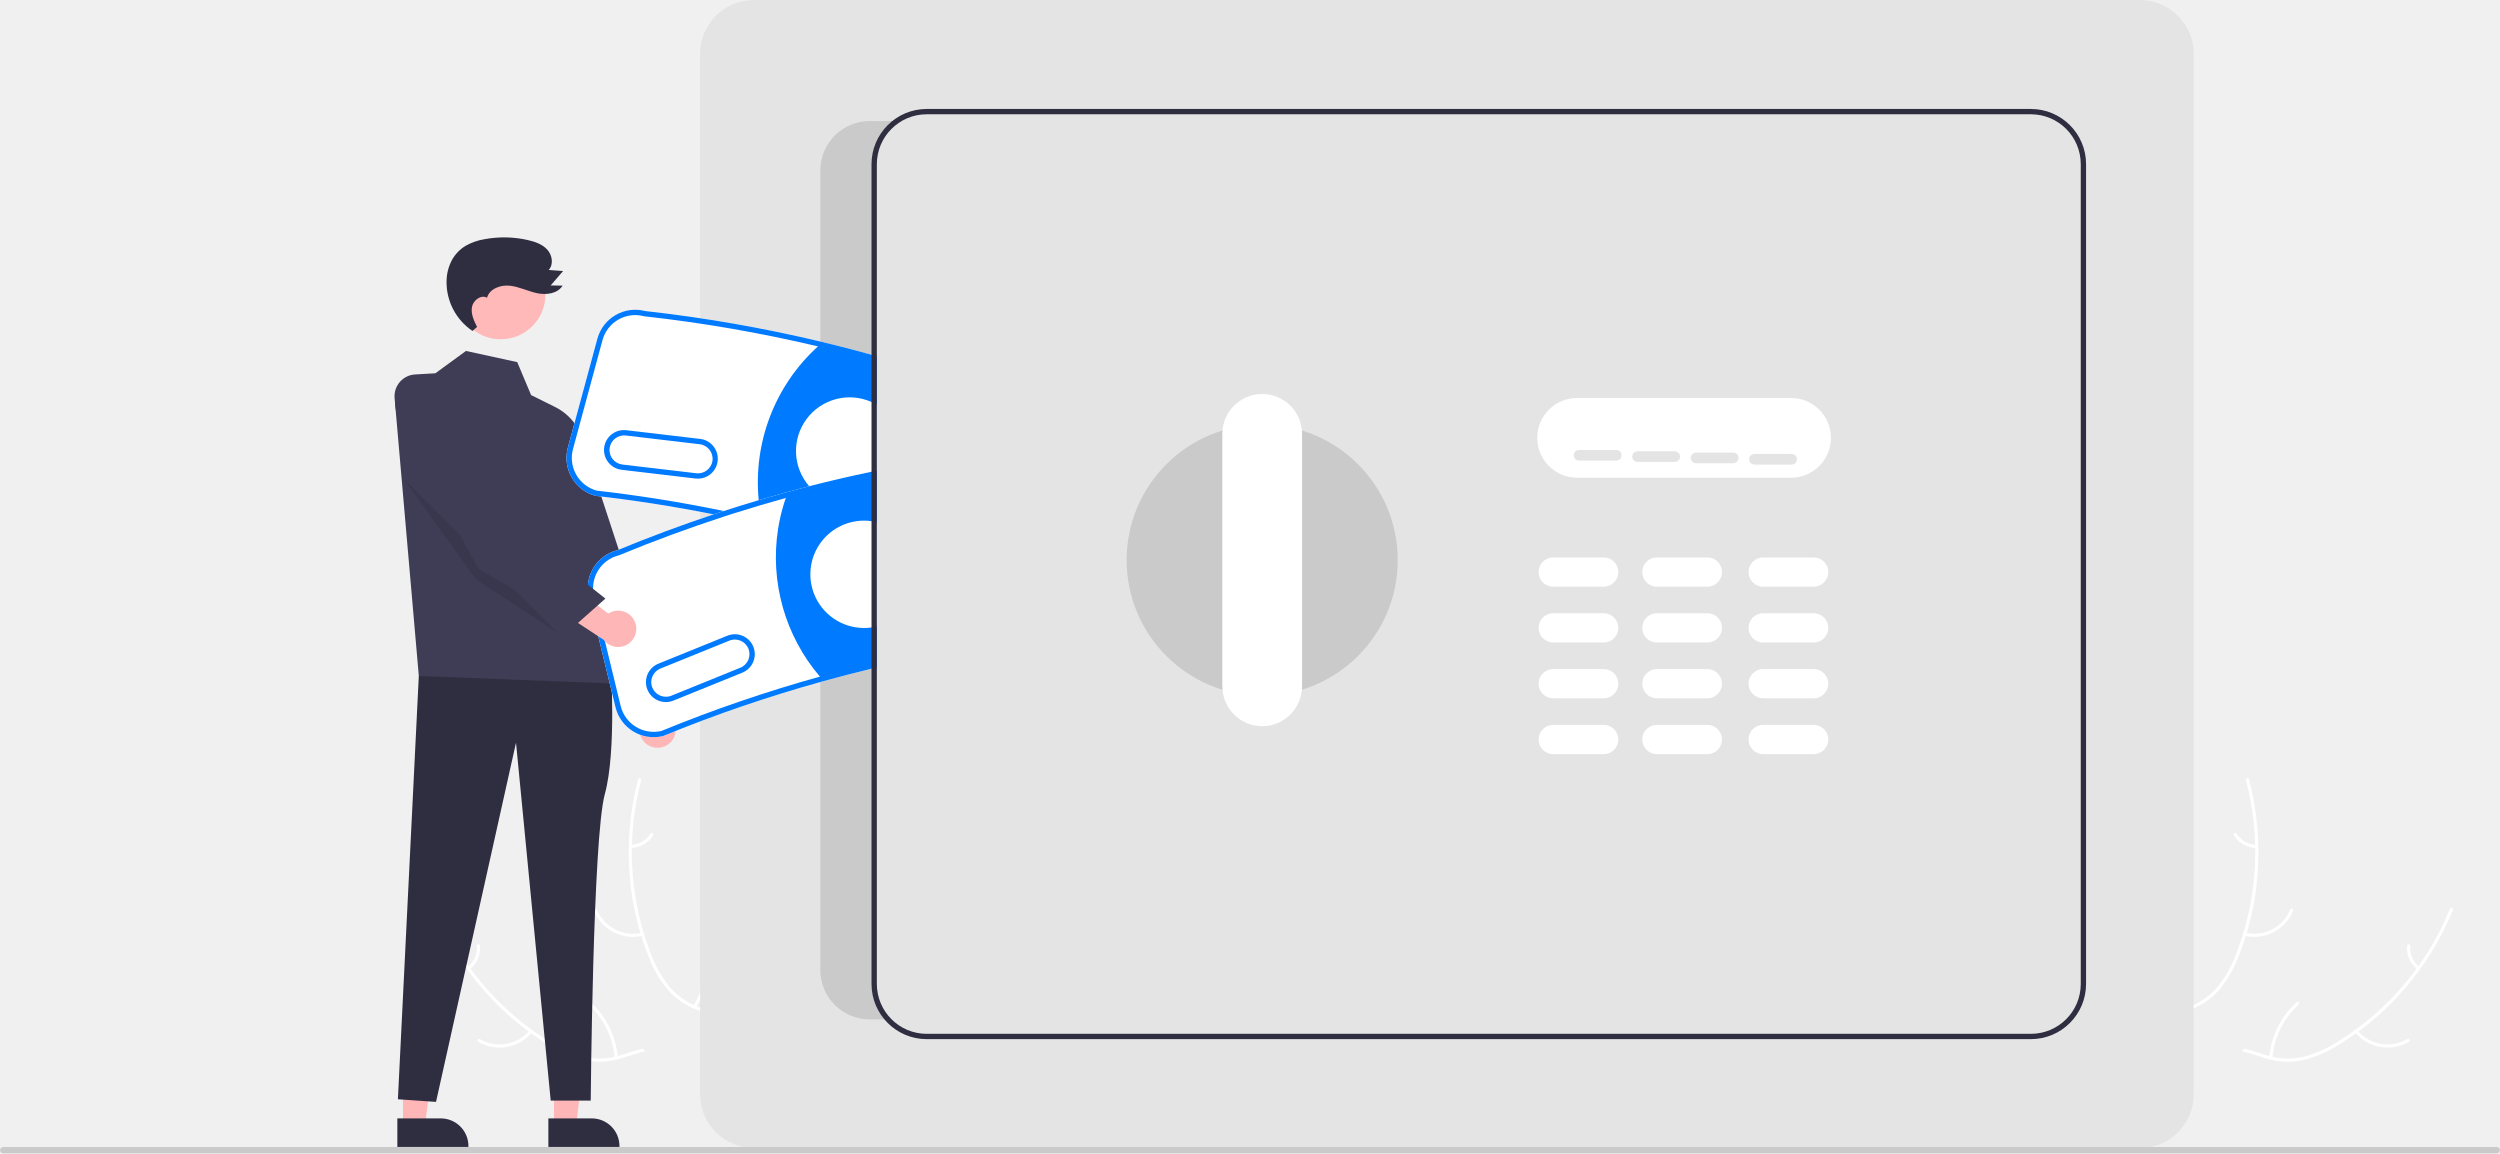
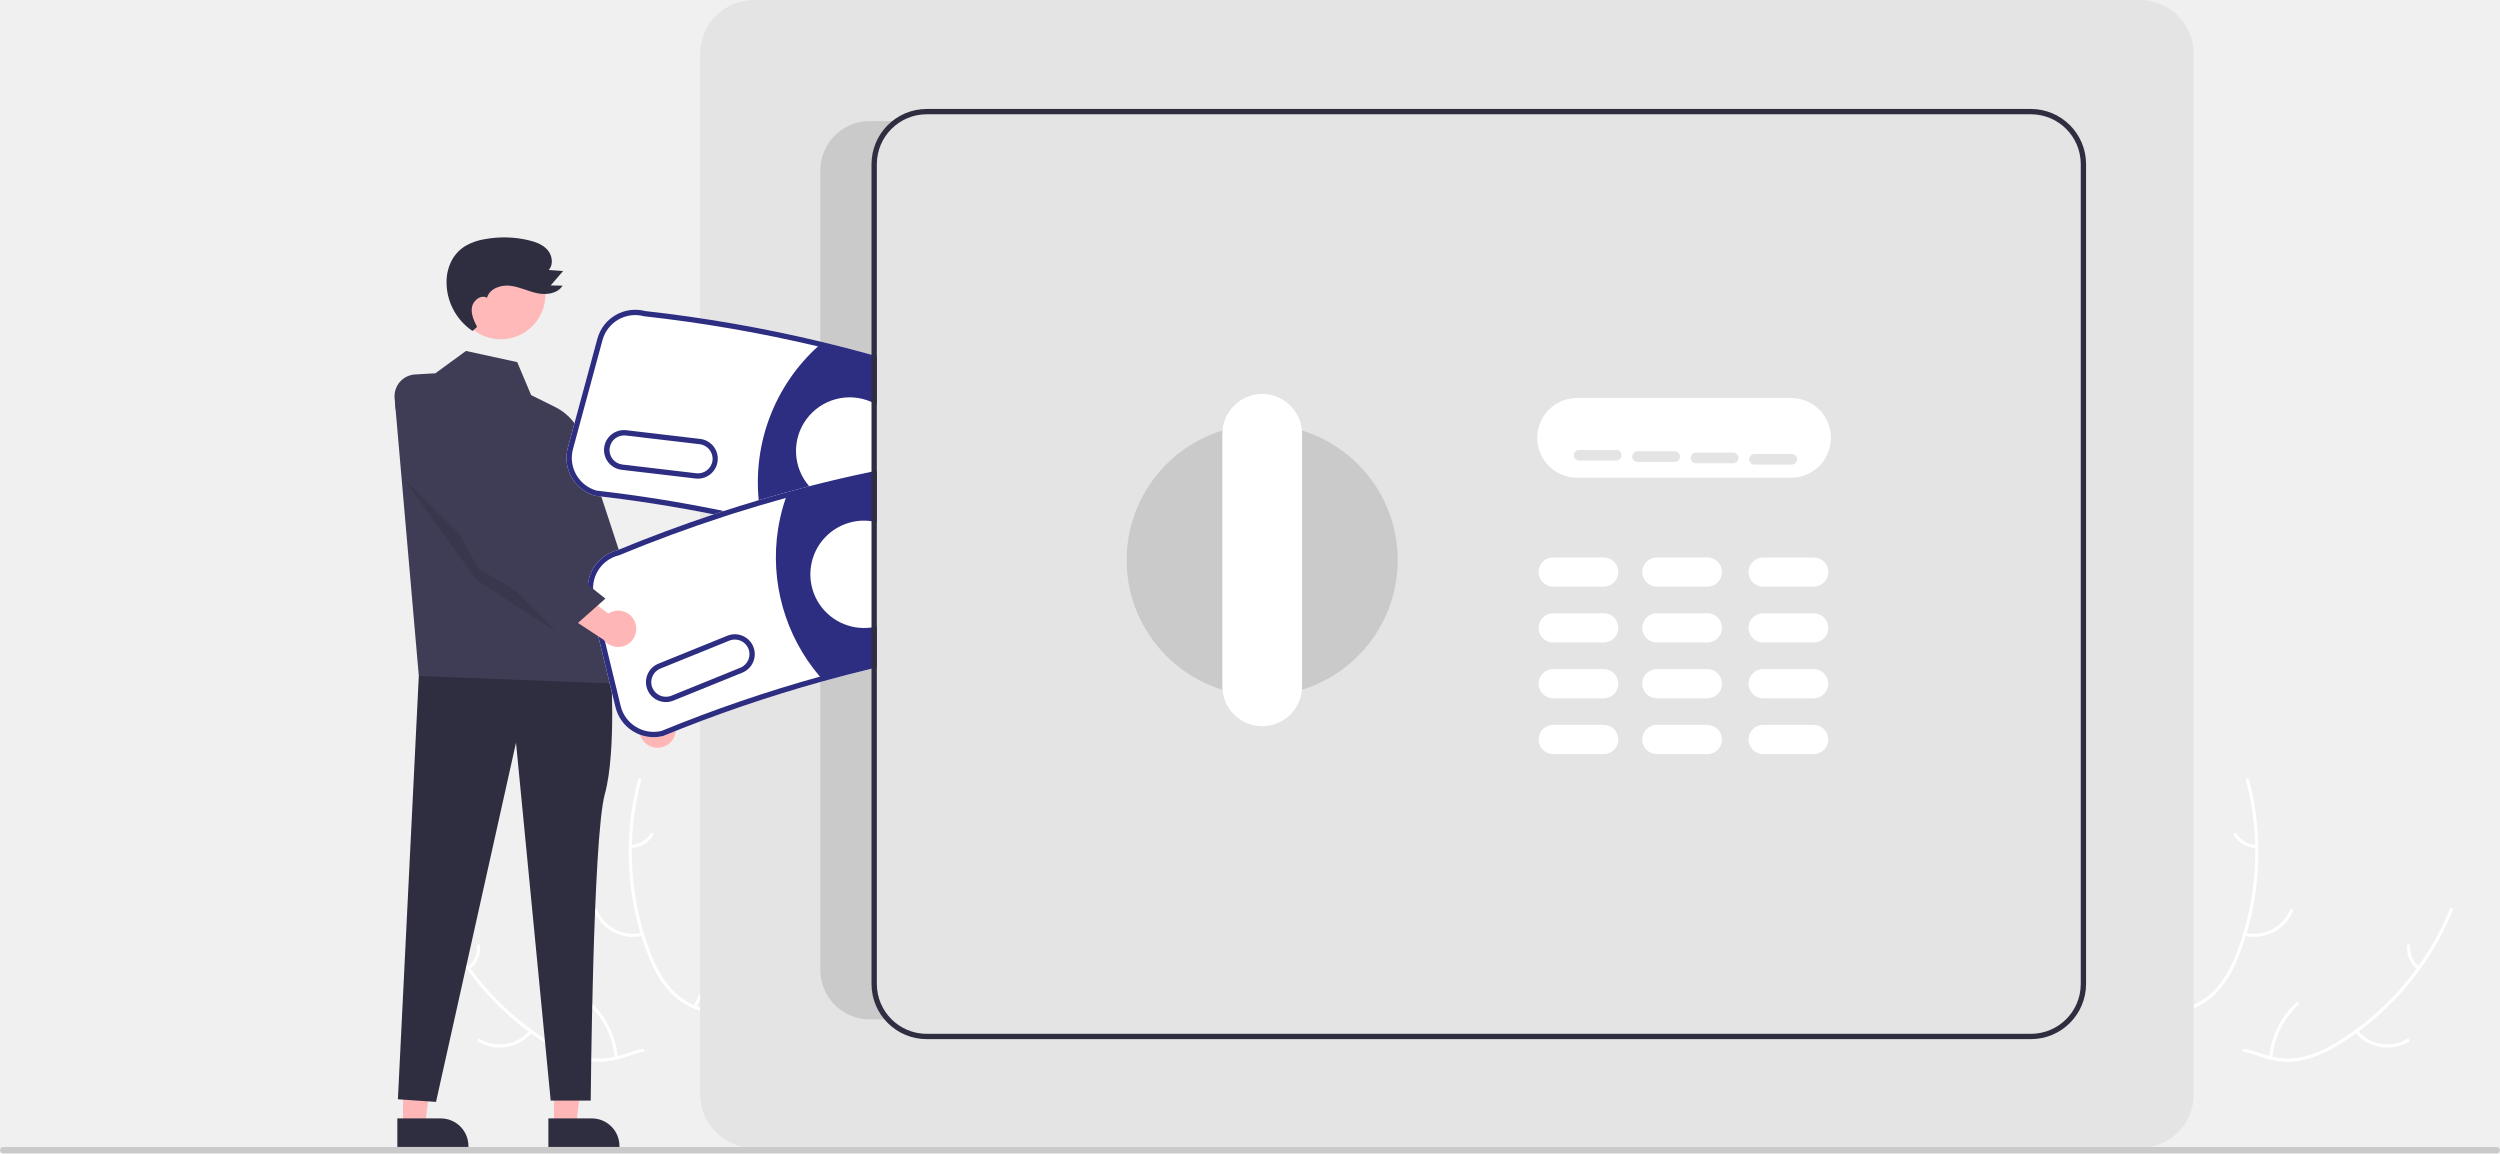
<svg xmlns="http://www.w3.org/2000/svg" width="940.675" height="433.962" viewBox="0 0 940.675 433.962" role="img" artist="Katerina Limpitsouni" source="https://undraw.co/">
  <path d="M329.153,642.833c-22.523-14.678-38.899-41.062-35.548-67.736a123.863,123.863,0,0,0,76.435,37.278c11.219,1.123,23.814,1.203,31.781,9.181,4.957,4.964,7.064,12.219,7.172,19.234.108,7.015-1.577,13.919-3.252,20.732l.412,1.702C379.287,662.231,351.676,657.511,329.153,642.833Z" transform="translate(-129.6623 -233.0189)" fill="#f0f0f0" />
  <path d="M294.169,575.092a105.87,105.87,0,0,0,42.013,49.777,45.591,45.591,0,0,0,13.057,5.792,26.149,26.149,0,0,0,13.752-.528c4.18-1.223,8.313-2.957,12.718-3.142a16.011,16.011,0,0,1,12.09,5.027c3.962,3.993,6.252,9.171,8.316,14.312,2.292,5.709,4.582,11.675,9.25,15.903.566.512-.262,1.36-.827.848-8.121-7.357-9.015-19.159-15.398-27.694-2.979-3.982-7.175-7.091-12.306-7.223-4.487-.115-8.751,1.67-12.972,2.945a27.903,27.903,0,0,1-13.427,1.017,42.148,42.148,0,0,1-13.232-5.269,102.713,102.713,0,0,1-24.765-20.427A107.747,107.747,0,0,1,293.027,575.407c-.288-.704.857-1.014,1.142-.315Z" transform="translate(-129.6623 -233.0189)" fill="#fff" />
  <path d="M329.878,621.438a15.884,15.884,0,0,1-20.255,3.572c-.657-.387-.085-1.426.572-1.038a14.708,14.708,0,0,0,18.835-3.361c.484-.589,1.329.241.848.827Z" transform="translate(-129.6623 -233.0189)" fill="#fff" />
  <path d="M360.954,631.032a30.615,30.615,0,0,0-9.853-20.018c-.564-.514.264-1.362.827-.848a31.844,31.844,0,0,1,10.211,20.851c.062.761-1.123.772-1.185.015Z" transform="translate(-129.6623 -233.0189)" fill="#fff" />
  <path d="M305.737,596.777a8.991,8.991,0,0,0,3.347-7.848c-.072-.76,1.113-.77,1.185-.015a10.075,10.075,0,0,1-3.683,8.69.612.612,0,0,1-.838.011.595.595,0,0,1-.011-.838Z" transform="translate(-129.6623 -233.0189)" fill="#fff" />
  <path d="M370.433,526.285c.058.473.117.947.184,1.425a118.406,118.406,0,0,0,3.986,18.789c.134.477.278.959.425,1.432a124.827,124.827,0,0,0,21.468,40.635,121.223,121.223,0,0,0,12.53,13.5c6.233,5.766,13.45,11.523,17.3,18.798a20.798,20.798,0,0,1,1.087,2.333l-19.216,39.393c-.089.068-.168.14-.257.208l-.695,1.608c-.248-.199-.501-.411-.748-.61-.144-.115-.284-.239-.428-.353-.095-.079-.189-.159-.279-.225-.032-.026-.063-.053-.086-.075-.09-.066-.167-.137-.248-.199q-2.124-1.77-4.23-3.576c-.009-.004-.009-.004-.014-.018-10.676-9.203-20.678-19.377-28.817-30.746-.245-.342-.499-.688-.735-1.048a115.673,115.673,0,0,1-9.609-16.248,102.262,102.262,0,0,1-4.016-9.536,85.037,85.037,0,0,1-4.997-26.114c-.568-17.768,4.553-35.519,16.475-48.396C369.818,526.931,370.119,526.61,370.433,526.285Z" transform="translate(-129.6623 -233.0189)" fill="#f0f0f0" />
  <path d="M370.89,526.618a105.87,105.87,0,0,0,3.576,65.039,45.591,45.591,0,0,0,6.938,12.486,26.149,26.149,0,0,0,11.298,7.858c4.073,1.54,8.418,2.644,12.046,5.148a16.011,16.011,0,0,1,6.627,11.293c.759,5.573-.529,11.087-1.977,16.435-1.607,5.938-3.371,12.08-2.189,18.267.143.75-1.028.928-1.171.179-2.055-10.763,4.337-20.725,4.379-31.383.019-4.973-1.46-9.982-5.477-13.176-3.513-2.793-7.993-3.935-12.13-5.459a27.903,27.903,0,0,1-11.333-7.272A42.148,42.148,0,0,1,374.083,593.86a102.712,102.712,0,0,1-7.475-31.22,107.747,107.747,0,0,1,3.18-36.459c.194-.735,1.295-.294,1.102.436Z" transform="translate(-129.6623 -233.0189)" fill="#fff" />
  <path d="M371.497,585.122a15.884,15.884,0,0,1-18.323-9.343c-.291-.705.79-1.19,1.082-.484a14.708,14.708,0,0,0,17.062,8.656c.741-.179.916.993.179,1.171Z" transform="translate(-129.6623 -233.0189)" fill="#fff" />
  <path d="M390.534,611.492a30.615,30.615,0,0,0,4.185-21.915c-.14-.75,1.031-.928,1.171-.179a31.844,31.844,0,0,1-4.401,22.796c-.409.645-1.361-.059-.955-.701Z" transform="translate(-129.6623 -233.0189)" fill="#fff" />
  <path d="M367.07,550.896a8.991,8.991,0,0,0,7.397-4.251c.4-.65,1.353.055.955.701a10.075,10.075,0,0,1-8.173,4.721.612.612,0,0,1-.675-.496.595.595,0,0,1,.496-.675Z" transform="translate(-129.6623 -233.0189)" fill="#fff" />
  <path d="M1016.501,642.833c22.523-14.678,38.899-41.062,35.548-67.736a123.863,123.863,0,0,1-76.435,37.278c-11.219,1.123-23.814,1.203-31.781,9.181-4.957,4.964-7.064,12.219-7.172,19.234-.108,7.015,1.577,13.919,3.252,20.732l-.412,1.702C966.366,662.231,993.978,657.511,1016.501,642.833Z" transform="translate(-129.6623 -233.0189)" fill="#f0f0f0" />
  <path d="M1051.484,575.092a105.87,105.87,0,0,1-42.013,49.777,45.591,45.591,0,0,1-13.057,5.792,26.149,26.149,0,0,1-13.752-.528c-4.18-1.223-8.313-2.957-12.718-3.142a16.011,16.011,0,0,0-12.09,5.027c-3.962,3.993-6.252,9.171-8.316,14.312-2.292,5.709-4.582,11.675-9.25,15.903-.566.512.262,1.36.827.848,8.121-7.357,9.015-19.159,15.398-27.694,2.979-3.982,7.175-7.091,12.306-7.223,4.487-.115,8.751,1.67,12.972,2.945a27.902,27.902,0,0,0,13.427,1.017,42.148,42.148,0,0,0,13.232-5.269,102.713,102.713,0,0,0,24.765-20.427,107.747,107.747,0,0,0,19.411-31.025c.288-.704-.857-1.014-1.142-.315Z" transform="translate(-129.6623 -233.0189)" fill="#fff" />
  <path d="M1015.776,621.438a15.884,15.884,0,0,0,20.255,3.572c.657-.387.085-1.426-.572-1.038a14.708,14.708,0,0,1-18.835-3.361c-.484-.589-1.329.241-.848.827Z" transform="translate(-129.6623 -233.0189)" fill="#fff" />
  <path d="M984.699,631.032a30.615,30.615,0,0,1,9.853-20.018c.564-.514-.264-1.362-.827-.848a31.844,31.844,0,0,0-10.211,20.851c-.062.761,1.123.772,1.185.015Z" transform="translate(-129.6623 -233.0189)" fill="#fff" />
  <path d="M1039.917,596.777a8.991,8.991,0,0,1-3.347-7.848c.072-.76-1.113-.77-1.185-.015a10.075,10.075,0,0,0,3.683,8.69.612.612,0,0,0,.838.011.595.595,0,0,0,.011-.838Z" transform="translate(-129.6623 -233.0189)" fill="#fff" />
  <path d="M975.221,526.285c-.058.473-.117.947-.184,1.425a118.407,118.407,0,0,1-3.986,18.789c-.134.477-.278.959-.425,1.432a124.827,124.827,0,0,1-21.468,40.635,121.225,121.225,0,0,1-12.53,13.5c-6.233,5.766-13.45,11.523-17.3,18.798a20.796,20.796,0,0,0-1.087,2.333L937.456,662.59c.089.068.168.14.257.208l.695,1.608c.248-.199.501-.411.748-.61.144-.115.284-.239.428-.353.095-.079.189-.159.28-.225.032-.026.063-.053.086-.075.09-.066.167-.137.248-.199q2.124-1.77,4.23-3.576c.009-.004.009-.004.014-.018,10.676-9.203,20.678-19.377,28.817-30.746.245-.342.499-.688.735-1.048a115.673,115.673,0,0,0,9.609-16.248,102.26,102.26,0,0,0,4.016-9.536,85.036,85.036,0,0,0,4.997-26.114c.568-17.768-4.553-35.519-16.475-48.396C975.836,526.931,975.535,526.61,975.221,526.285Z" transform="translate(-129.6623 -233.0189)" fill="#f0f0f0" />
  <path d="M974.764,526.618a105.87,105.87,0,0,1-3.576,65.039,45.591,45.591,0,0,1-6.938,12.486,26.149,26.149,0,0,1-11.298,7.858c-4.073,1.54-8.418,2.644-12.046,5.148a16.011,16.011,0,0,0-6.627,11.293c-.759,5.573.529,11.087,1.977,16.435,1.607,5.938,3.371,12.08,2.189,18.267-.143.75,1.028.928,1.171.179,2.055-10.763-4.337-20.725-4.379-31.383-.019-4.973,1.46-9.982,5.477-13.176,3.513-2.793,7.993-3.935,12.13-5.459a27.902,27.902,0,0,0,11.333-7.272A42.148,42.148,0,0,0,971.571,593.86a102.712,102.712,0,0,0,7.475-31.22,107.747,107.747,0,0,0-3.18-36.459c-.194-.735-1.295-.294-1.102.436Z" transform="translate(-129.6623 -233.0189)" fill="#fff" />
  <path d="M974.157,585.122A15.884,15.884,0,0,0,992.48,575.779c.291-.705-.79-1.19-1.082-.484a14.708,14.708,0,0,1-17.062,8.656c-.741-.179-.916.993-.179,1.171Z" transform="translate(-129.6623 -233.0189)" fill="#fff" />
  <path d="M955.12,611.492a30.615,30.615,0,0,1-4.185-21.915c.14-.75-1.031-.928-1.171-.179a31.844,31.844,0,0,0,4.401,22.796c.409.645,1.361-.059.955-.701Z" transform="translate(-129.6623 -233.0189)" fill="#fff" />
  <path d="M978.584,550.896a8.991,8.991,0,0,1-7.397-4.251c-.4-.65-1.353.055-.955.701a10.075,10.075,0,0,0,8.173,4.721.612.612,0,0,0,.675-.496.595.595,0,0,0-.496-.675Z" transform="translate(-129.6623 -233.0189)" fill="#fff" />
  <path d="M373.514,513.394a6.803,6.803,0,0,1-1.614-10.306l-11.981-20.999,12.537.81,9.455,19.817A6.84,6.84,0,0,1,373.514,513.394Z" transform="translate(-129.6623 -233.0189)" fill="#ffb6b6" />
  <polygon points="151.623 423.528 159.918 423.528 163.864 391.535 151.622 391.536 151.623 423.528" fill="#ffb6b6" />
  <path d="M279.17,653.839l16.335-.001h.001A10.41,10.41,0,0,1,305.915,664.248v.338l-26.745.001Z" transform="translate(-129.6623 -233.0189)" fill="#2f2e41" />
  <polygon points="208.454 423.528 216.748 423.528 220.694 391.535 208.452 391.536 208.454 423.528" fill="#ffb6b6" />
  <path d="M336,653.839l16.335-.001h.001a10.41,10.41,0,0,1,10.41,10.41v.338l-26.745.001Z" transform="translate(-129.6623 -233.0189)" fill="#2f2e41" />
  <path d="M359.444,482.991s2.281,32.489-2.212,48.851-5.296,115.312-5.296,115.312H336.876l-13.054-134.691L293.727,647.629l-14.346-.986,7.867-159.275Z" transform="translate(-129.6623 -233.0189)" fill="#2f2e41" />
  <path d="M293.473,373.473l11.514-8.402,19.293,4.201,5.223,12.409,8.999,4.462a20.399,20.399,0,0,1,11.127,15.352l12.856,88.78-75.236-2.908-9.108-104.556a8.197,8.197,0,0,1,7.69-8.894Z" transform="translate(-129.6623 -233.0189)" fill="#3f3d56" />
  <polygon points="213.6 160.059 220.549 169.426 250.815 261.738 236.628 267.418 213.911 224.403 213.6 160.059" fill="#3f3d56" />
  <circle cx="188.411" cy="110.861" r="16.804" fill="#ffb9b9" />
  <polygon points="151.778 179.997 179.2 218.137 209.852 238.125 151.778 179.997" opacity="0.1" />
  <path d="M309.168,356.028c-1.169-2.334-2.371-4.874-1.925-7.445s3.398-4.812,5.675-3.537c.945-3.415,5.128-4.91,8.649-4.515s6.764,2.093,10.231,2.822,7.678.151,9.553-2.856l-4.484-.078,4.669-5.416-5.413-.405c1.875-2.023,1.377-5.461-.438-7.538s-4.569-3.06-7.257-3.682a40.428,40.428,0,0,0-16.342-.376A21.245,21.245,0,0,0,304.826,325.528a14.445,14.445,0,0,0-5.076,5.264,17.377,17.377,0,0,0-2.062,7.919,22.145,22.145,0,0,0,9.757,18.837" transform="translate(-129.6623 -233.0189)" fill="#2f2e41" />
  <path d="M934.835,665.019H413.347a20.279,20.279,0,0,1-20.256-20.256V253.275a20.279,20.279,0,0,1,20.256-20.256H934.835a20.279,20.279,0,0,1,20.256,20.256V644.763A20.279,20.279,0,0,1,934.835,665.019Z" transform="translate(-129.6623 -233.0189)" fill="#e4e4e4" />
  <path d="M803.587,412.769H723.086a15,15,0,0,1,0-30h80.5a15,15,0,0,1,0,30Z" transform="translate(-129.6623 -233.0189)" fill="#fff" />
  <path d="M733.087,453.769h-19a5.5,5.5,0,0,1,0-11h19a5.5,5.5,0,0,1,0,11Z" transform="translate(-129.6623 -233.0189)" fill="#fff" />
  <path d="M812.087,453.769h-19a5.5,5.5,0,0,1,0-11h19a5.5,5.5,0,0,1,0,11Z" transform="translate(-129.6623 -233.0189)" fill="#fff" />
  <path d="M772.087,453.769h-19a5.5,5.5,0,0,1,0-11h19a5.5,5.5,0,0,1,0,11Z" transform="translate(-129.6623 -233.0189)" fill="#fff" />
  <path d="M733.087,474.769h-19a5.5,5.5,0,0,1,0-11h19a5.5,5.5,0,0,1,0,11Z" transform="translate(-129.6623 -233.0189)" fill="#fff" />
  <path d="M812.087,474.769h-19a5.5,5.5,0,0,1,0-11h19a5.5,5.5,0,0,1,0,11Z" transform="translate(-129.6623 -233.0189)" fill="#fff" />
  <path d="M772.087,474.769h-19a5.5,5.5,0,0,1,0-11h19a5.5,5.5,0,0,1,0,11Z" transform="translate(-129.6623 -233.0189)" fill="#fff" />
  <path d="M733.087,495.769h-19a5.5,5.5,0,0,1,0-11h19a5.5,5.5,0,0,1,0,11Z" transform="translate(-129.6623 -233.0189)" fill="#fff" />
  <path d="M812.087,495.769h-19a5.5,5.5,0,0,1,0-11h19a5.5,5.5,0,0,1,0,11Z" transform="translate(-129.6623 -233.0189)" fill="#fff" />
  <path d="M772.087,495.769h-19a5.5,5.5,0,0,1,0-11h19a5.5,5.5,0,0,1,0,11Z" transform="translate(-129.6623 -233.0189)" fill="#fff" />
  <path d="M733.087,516.769h-19a5.5,5.5,0,0,1,0-11h19a5.5,5.5,0,1,1,0,11Z" transform="translate(-129.6623 -233.0189)" fill="#fff" />
  <path d="M812.087,516.769h-19a5.5,5.5,0,0,1,0-11h19a5.5,5.5,0,1,1,0,11Z" transform="translate(-129.6623 -233.0189)" fill="#fff" />
  <path d="M772.087,516.769h-19a5.5,5.5,0,0,1,0-11h19a5.5,5.5,0,1,1,0,11Z" transform="translate(-129.6623 -233.0189)" fill="#fff" />
  <circle cx="474.924" cy="210.75" r="51" fill="#cacaca" />
  <path d="M604.587,506.269a15.017,15.017,0,0,1-15-15v-95a15,15,0,1,1,30,0v95A15.017,15.017,0,0,1,604.587,506.269Z" transform="translate(-129.6623 -233.0189)" fill="#fff" />
  <path d="M737.823,406.328h-14a2,2,0,0,1,0-4h14a2,2,0,1,1,0,4Z" transform="translate(-129.6623 -233.0189)" fill="#e4e4e4" />
  <path d="M759.823,406.828h-14a2,2,0,0,1,0-4h14a2,2,0,1,1,0,4Z" transform="translate(-129.6623 -233.0189)" fill="#e4e4e4" />
  <path d="M781.823,407.328h-14a2,2,0,0,1,0-4h14a2,2,0,1,1,0,4Z" transform="translate(-129.6623 -233.0189)" fill="#e4e4e4" />
  <path d="M803.823,407.828h-14a2,2,0,0,1,0-4h14a2,2,0,1,1,0,4Z" transform="translate(-129.6623 -233.0189)" fill="#e4e4e4" />
  <path d="M459.587,603.268a18.693,18.693,0,0,0,5.56,13.31h-8.261a18.559,18.559,0,0,1-18.559-18.559V297.137a18.559,18.559,0,0,1,18.559-18.559h12.021a18.744,18.744,0,0,0-9.32,16.2Z" transform="translate(-129.6623 -233.0189)" fill="#cacaca" />
  <path d="M1069.147,666.981H130.853a1.191,1.191,0,0,1,0-2.381h938.294a1.191,1.191,0,0,1,0,2.381Z" transform="translate(-129.6623 -233.0189)" fill="#cacaca" />
  <path d="M457.587,366.498q-9.48-2.655-19.03-4.92a543.559,543.559,0,0,0-66.09-11.52,14.785,14.785,0,0,0-18.03,10.41l-11.11,41a14.777,14.777,0,0,0,10.39,18.11l.15.03c14.7,1.67,29.54,3.99,44.3,6.95,1.32.26,2.63.53,3.95.81q7.095,1.47,14.15,3.14c2.06.48,4.11.98,6.17,1.49q8.31,2.07,16.63,4.41,9.255,2.61,18.52,5.57c.67.2,1.34.41,2,.63v-75.54C458.927,366.868,458.257,366.678,457.587,366.498Z" transform="translate(-129.6623 -233.0189)" fill="#fff" />
-   <path d="M457.587,366.498q-9.48-2.655-19.03-4.92a543.559,543.559,0,0,0-66.09-11.52,14.785,14.785,0,0,0-18.03,10.41l-11.11,41a14.777,14.777,0,0,0,10.39,18.11l.15.03c14.7,1.67,29.54,3.99,44.3,6.95,1.32.26,2.63.53,3.95.81q7.095,1.47,14.15,3.14c2.06.48,4.11.98,6.17,1.49q8.31,2.07,16.63,4.41,9.255,2.61,18.52,5.57c.67.2,1.34.41,2,.63v-2.11c-.67-.21-1.34-.42-2-.63q-8.52-2.715-17.02-5.11-3.18-.915-6.36-1.77-5.73-1.545-11.43-2.96-3.03-.765-6.05-1.47c-.15-.04-.31-.07-.46-.11q-5.145-1.215-10.31-2.32c-1.32-.28-2.64-.56-3.96-.83-15.92-3.3-31.96-5.87-47.83-7.67a12.777,12.777,0,0,1-8.91-15.63l11.11-41.01a12.767,12.767,0,0,1,15.65-8.97l.15.02a541.782,541.782,0,0,1,65.26,11.32c.22.06.44.11.66.16q9.781,2.34,19.5,5.06c.66.18,1.33.37,2,.57v-2.08C458.927,366.868,458.257,366.678,457.587,366.498Z" transform="translate(-129.6623 -233.0189)" fill="#007AFF" />
-   <path d="M459.587,368.108v73.44c-.67-.22-1.33-.43-2-.64q-8.865-2.835-17.79-5.34-8.566-2.43-17.19-4.57c-2.04-.5-4.07-.99-6.11-1.47-.08-.36-.16-.72-.23-1.08-.37-1.72-.66-3.46-.88-5.21-.1-.67-.17-1.34-.24-2.02a69.067,69.067,0,0,1,22.28-57.86c.29-.28.59-.55.89-.81q9.69,2.31,19.27,5C458.257,367.718,458.927,367.908,459.587,368.108Z" transform="translate(-129.6623 -233.0189)" fill="#007AFF" />
-   <path d="M393.177,398.178l-27.81-3.28a7.502,7.502,0,1,0-1.76,14.9l27.81,3.28a7.502,7.502,0,0,0,1.76-14.9Zm4.58,8.1a5.506,5.506,0,0,1-6.11,4.81l-27.81-3.28a5.498,5.498,0,0,1,1.29-10.92l27.81,3.28A5.52,5.52,0,0,1,397.757,406.278Z" transform="translate(-129.6623 -233.0189)" fill="#007AFF" />
+   <path d="M457.587,366.498q-9.48-2.655-19.03-4.92a543.559,543.559,0,0,0-66.09-11.52,14.785,14.785,0,0,0-18.03,10.41l-11.11,41a14.777,14.777,0,0,0,10.39,18.11l.15.03c14.7,1.67,29.54,3.99,44.3,6.95,1.32.26,2.63.53,3.95.81q7.095,1.47,14.15,3.14c2.06.48,4.11.98,6.17,1.49q8.31,2.07,16.63,4.41,9.255,2.61,18.52,5.57c.67.2,1.34.41,2,.63v-2.11c-.67-.21-1.34-.42-2-.63q-8.52-2.715-17.02-5.11-3.18-.915-6.36-1.77-5.73-1.545-11.43-2.96-3.03-.765-6.05-1.47c-.15-.04-.31-.07-.46-.11q-5.145-1.215-10.31-2.32c-1.32-.28-2.64-.56-3.96-.83-15.92-3.3-31.96-5.87-47.83-7.67a12.777,12.777,0,0,1-8.91-15.63l11.11-41.01a12.767,12.767,0,0,1,15.65-8.97l.15.02a541.782,541.782,0,0,1,65.26,11.32c.22.06.44.11.66.16q9.781,2.34,19.5,5.06c.66.18,1.33.37,2,.57v-2.08C458.927,366.868,458.257,366.678,457.587,366.498Z" transform="translate(-129.6623 -233.0189)" fill="#2D2D82" />
+   <path d="M459.587,368.108v73.44c-.67-.22-1.33-.43-2-.64q-8.865-2.835-17.79-5.34-8.566-2.43-17.19-4.57c-2.04-.5-4.07-.99-6.11-1.47-.08-.36-.16-.72-.23-1.08-.37-1.72-.66-3.46-.88-5.21-.1-.67-.17-1.34-.24-2.02a69.067,69.067,0,0,1,22.28-57.86c.29-.28.59-.55.89-.81q9.69,2.31,19.27,5C458.257,367.718,458.927,367.908,459.587,368.108Z" transform="translate(-129.6623 -233.0189)" fill="#2D2D82" />
+   <path d="M393.177,398.178l-27.81-3.28a7.502,7.502,0,1,0-1.76,14.9l27.81,3.28a7.502,7.502,0,0,0,1.76-14.9Zm4.58,8.1a5.506,5.506,0,0,1-6.11,4.81l-27.81-3.28a5.498,5.498,0,0,1,1.29-10.92l27.81,3.28A5.52,5.52,0,0,1,397.757,406.278Z" transform="translate(-129.6623 -233.0189)" fill="#2D2D82" />
  <path d="M459.587,385.308v34.83a16.298,16.298,0,0,1-2,1.02,20.168,20.168,0,0,1-21.84-3.54c-.28-.25-.56-.52-.83-.8-.27-.27-.53-.56-.78-.85a20.186,20.186,0,0,1,23.45-31.69A20.895,20.895,0,0,1,459.587,385.308Z" transform="translate(-129.6623 -233.0189)" fill="#fff" />
  <path d="M457.587,410.518q-11.804,2.46-23.45,5.45-4.35,1.11-8.67,2.3-5.16,1.425-10.32,2.95-6.584,1.95-13.15,4.08c-1.27.42-2.55.84-3.83,1.26-12.17,4.06-24.26,8.56-36.15,13.47a14.787,14.787,0,0,0-10.79,17.81l10.03,41.28a14.779,14.779,0,0,0,17.83,10.86l.14-.05a533.852,533.852,0,0,1,59.93-20.52q9.12-2.535,18.43-4.78c.67-.16,1.33-.32,2-.47v-74.05C458.917,410.228,458.257,410.368,457.587,410.518Z" transform="translate(-129.6623 -233.0189)" fill="#fff" />
-   <path d="M457.587,410.518q-11.804,2.46-23.45,5.45-4.35,1.11-8.67,2.3-5.16,1.425-10.32,2.95-6.584,1.95-13.15,4.08c-1.27.42-2.55.84-3.83,1.26-12.17,4.06-24.26,8.56-36.15,13.47a14.787,14.787,0,0,0-10.79,17.81l10.03,41.28a14.779,14.779,0,0,0,17.83,10.86l.14-.05a533.852,533.852,0,0,1,59.93-20.52q9.12-2.535,18.43-4.78c.67-.16,1.33-.32,2-.47v-2.06c-.67.16-1.33.32-2,.48-.5.12-1.01.24-1.51.36q-8.82,2.145-17.45,4.54c-.15.04-.31.09-.46.13a533.386,533.386,0,0,0-59.63,20.45,12.788,12.788,0,0,1-15.34-9.41l-10.02-41.28a12.772,12.772,0,0,1,9.38-15.41l.15-.05c12.95-5.36,26.13-10.22,39.41-14.54,1.28-.42,2.56-.83,3.84-1.24q4.71-1.485,9.43-2.89,4.98-1.485,9.95-2.86.33-.09.66-.18,4.86-1.335,9.75-2.58,10.845-2.76,21.84-5.07c.66-.14,1.33-.28,2-.41v-2.03C458.917,410.228,458.257,410.368,457.587,410.518Z" transform="translate(-129.6623 -233.0189)" fill="#007AFF" />
-   <path d="M459.587,411.118v72.01c-.66.15-1.33.3-2,.46q-9.39,2.28-18.7,4.86-.375-.42-.72-.84a69.12,69.12,0,0,1-15.73-55.61c.05-.33.11-.67.17-1,.05-.32.11-.65.17-.97a68.508,68.508,0,0,1,2.56-9.65c.13-.38.26-.76.4-1.14q4.575-1.26,9.18-2.42,11.265-2.91,22.67-5.29C458.247,411.378,458.917,411.248,459.587,411.118Z" transform="translate(-129.6623 -233.0189)" fill="#007AFF" />
-   <path d="M413.117,476.348a7.509,7.509,0,0,0-9.77-4.13l-25.95,10.52a7.5,7.5,0,0,0,5.64,13.9l25.95-10.52A7.517,7.517,0,0,0,413.117,476.348Zm-4.88,7.91-25.95,10.53a5.504,5.504,0,0,1-4.14-10.2l25.95-10.52a5.499,5.499,0,1,1,4.14,10.19Z" transform="translate(-129.6623 -233.0189)" fill="#007AFF" />
+   <path d="M457.587,410.518q-11.804,2.46-23.45,5.45-4.35,1.11-8.67,2.3-5.16,1.425-10.32,2.95-6.584,1.95-13.15,4.08c-1.27.42-2.55.84-3.83,1.26-12.17,4.06-24.26,8.56-36.15,13.47a14.787,14.787,0,0,0-10.79,17.81l10.03,41.28a14.779,14.779,0,0,0,17.83,10.86l.14-.05a533.852,533.852,0,0,1,59.93-20.52q9.12-2.535,18.43-4.78c.67-.16,1.33-.32,2-.47v-2.06c-.67.16-1.33.32-2,.48-.5.12-1.01.24-1.51.36q-8.82,2.145-17.45,4.54c-.15.04-.31.09-.46.13a533.386,533.386,0,0,0-59.63,20.45,12.788,12.788,0,0,1-15.34-9.41l-10.02-41.28a12.772,12.772,0,0,1,9.38-15.41l.15-.05c12.95-5.36,26.13-10.22,39.41-14.54,1.28-.42,2.56-.83,3.84-1.24q4.71-1.485,9.43-2.89,4.98-1.485,9.95-2.86.33-.09.66-.18,4.86-1.335,9.75-2.58,10.845-2.76,21.84-5.07c.66-.14,1.33-.28,2-.41v-2.03C458.917,410.228,458.257,410.368,457.587,410.518Z" transform="translate(-129.6623 -233.0189)" fill="#2D2D82" />
+   <path d="M459.587,411.118v72.01c-.66.15-1.33.3-2,.46q-9.39,2.28-18.7,4.86-.375-.42-.72-.84a69.12,69.12,0,0,1-15.73-55.61c.05-.33.11-.67.17-1,.05-.32.11-.65.17-.97a68.508,68.508,0,0,1,2.56-9.65c.13-.38.26-.76.4-1.14q4.575-1.26,9.18-2.42,11.265-2.91,22.67-5.29C458.247,411.378,458.917,411.248,459.587,411.118Z" transform="translate(-129.6623 -233.0189)" fill="#2D2D82" />
+   <path d="M413.117,476.348a7.509,7.509,0,0,0-9.77-4.13l-25.95,10.52a7.5,7.5,0,0,0,5.64,13.9l25.95-10.52A7.517,7.517,0,0,0,413.117,476.348Zm-4.88,7.91-25.95,10.53a5.504,5.504,0,0,1-4.14-10.2l25.95-10.52a5.499,5.499,0,1,1,4.14,10.19Z" transform="translate(-129.6623 -233.0189)" fill="#2D2D82" />
  <path d="M459.587,429.508v39.21a19.611,19.611,0,0,1-2,.4,20.205,20.205,0,0,1-18.52-32.71c.23-.29.47-.57.73-.84.24-.28.5-.55.77-.81a20.197,20.197,0,0,1,17.02-5.64A17.2,17.2,0,0,1,459.587,429.508Z" transform="translate(-129.6623 -233.0189)" fill="#fff" />
  <path d="M457.587,361.288v99.81c.67-.22,1.34-.43,2-.63v-98.27C458.917,361.888,458.257,361.588,457.587,361.288Zm0,0v99.81c.67-.22,1.34-.43,2-.63v-98.27C458.917,361.888,458.257,361.588,457.587,361.288Zm0,0v99.81c.67-.22,1.34-.43,2-.63v-98.27C458.917,361.888,458.257,361.588,457.587,361.288Zm0,7.29v115.01c.67-.16,1.34-.31,2-.46v-113.98C458.917,368.948,458.247,368.758,457.587,368.578Zm0,0v115.01c.67-.16,1.34-.31,2-.46v-113.98C458.917,368.948,458.247,368.758,457.587,368.578Zm0,0v115.01c.67-.16,1.34-.31,2-.46v-113.98C458.917,368.948,458.247,368.758,457.587,368.578Zm0,0v115.01c.67-.16,1.34-.31,2-.46v-113.98C458.917,368.948,458.247,368.758,457.587,368.578Zm0,0v116.05c.67-.16,1.33-.32,2-.47v-115.01C458.917,368.948,458.247,368.758,457.587,368.578Zm436.25-94.56H478.347a20.795,20.795,0,0,0-20.76,20.76v308.49a20.785,20.785,0,0,0,20.76,20.75H893.837a20.775,20.775,0,0,0,20.75-20.75v-308.49A20.777,20.777,0,0,0,893.837,274.018Zm18.75,329.25a18.769,18.769,0,0,1-18.75,18.75H478.347a18.778,18.778,0,0,1-18.76-18.75v-308.49a18.788,18.788,0,0,1,18.76-18.76H893.837a18.772,18.772,0,0,1,18.75,18.76Zm-455-234.69v114c.67-.16,1.33-.32,2-.48v-112.95C458.917,368.948,458.247,368.758,457.587,368.578Zm0,0v115.01c.67-.16,1.34-.31,2-.46v-113.98C458.917,368.948,458.247,368.758,457.587,368.578Zm0,0v115.01c.67-.16,1.34-.31,2-.46v-113.98C458.917,368.948,458.247,368.758,457.587,368.578Zm0,0v115.01c.67-.16,1.34-.31,2-.46v-113.98C458.917,368.948,458.247,368.758,457.587,368.578Zm0-7.29v99.81c.67-.22,1.34-.43,2-.63v-98.27C458.917,361.888,458.257,361.588,457.587,361.288Zm0,0v99.81c.67-.22,1.34-.43,2-.63v-98.27C458.917,361.888,458.257,361.588,457.587,361.288Z" transform="translate(-129.6623 -233.0189)" fill="#2f2e41" />
  <path d="M368.513,466.893a6.803,6.803,0,0,0-9.99-3.003l-19.171-14.73L338.446,461.69l18.344,12.067a6.84,6.84,0,0,0,11.723-6.864Z" transform="translate(-129.6623 -233.0189)" fill="#ffb6b6" />
  <path d="M291.262,377.995l-6.308-2.981s-10.163,2.859-5.225,16.297l29.879,55.664,36.479,21.357,11.372-10.077-36.505-28.884Z" transform="translate(-129.6623 -233.0189)" fill="#3f3d56" />
</svg>
